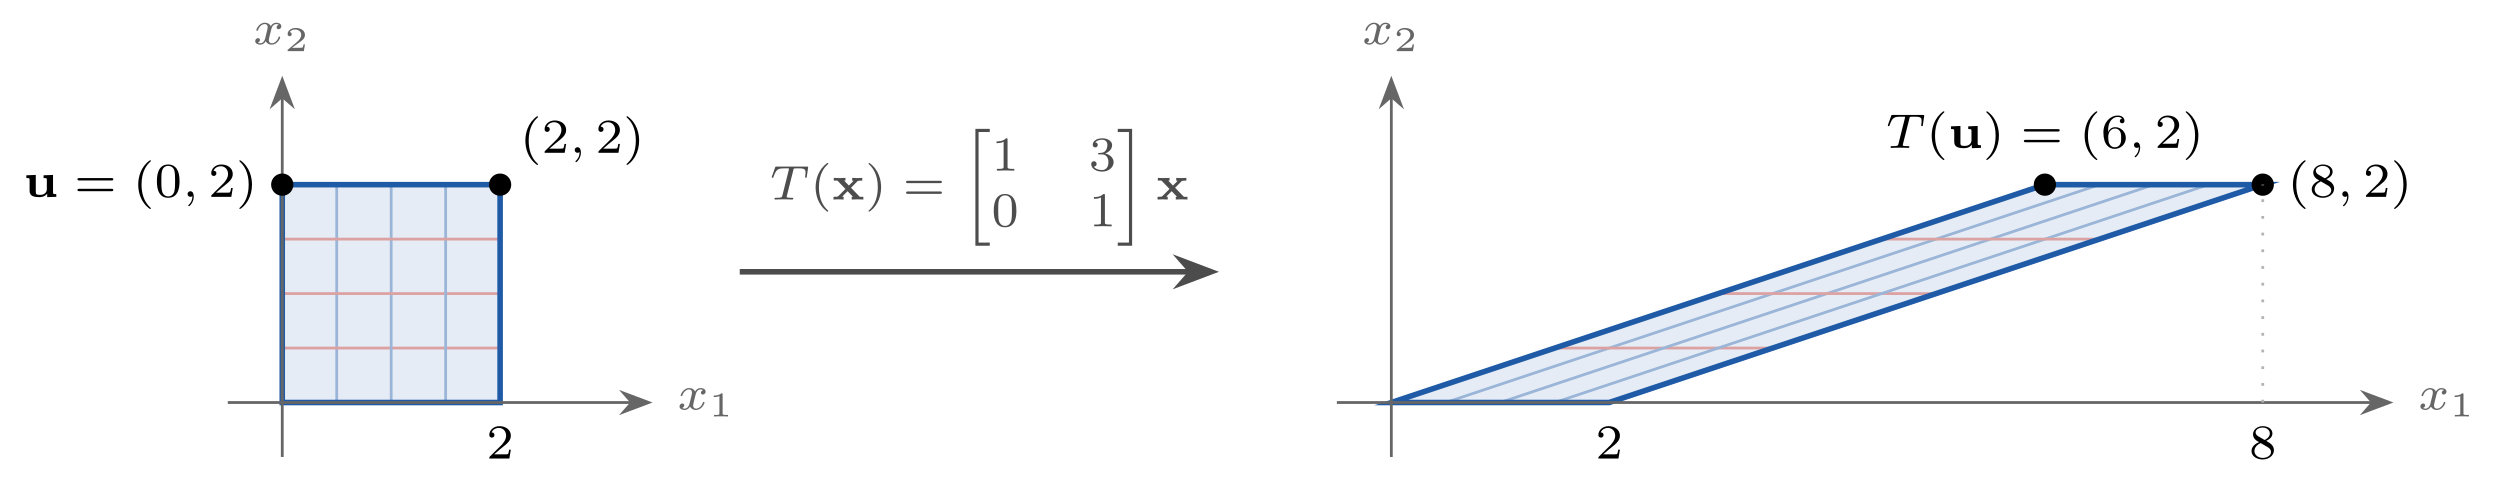
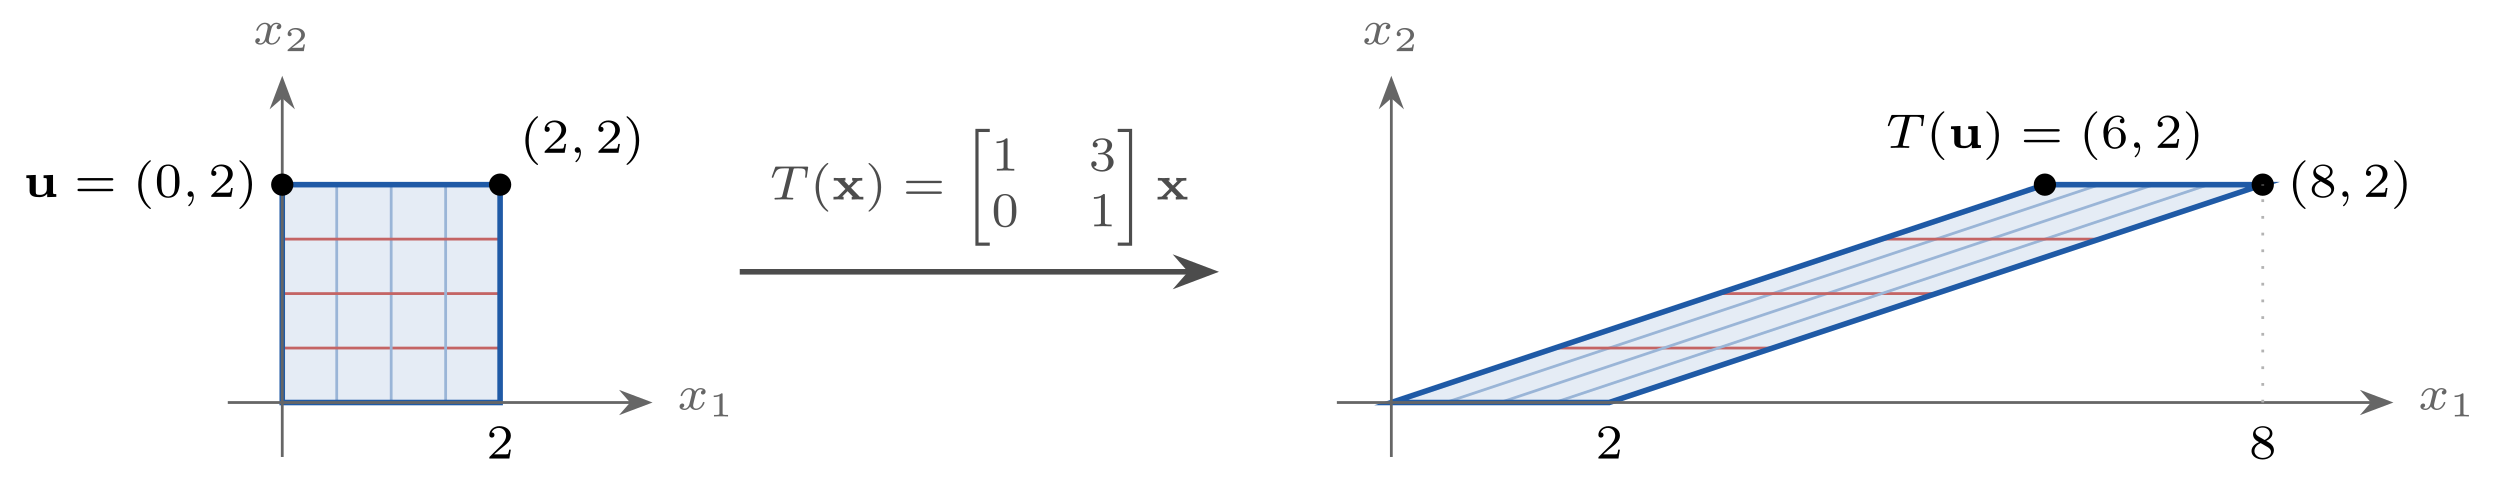
<svg xmlns="http://www.w3.org/2000/svg" version="1.1" width="536.726pt" height="103.418pt" viewBox="-69.011 -69.011 357.817 68.946" data-scale="1.5">
  <defs />
  <g id="page1">
    <g stroke-miterlimit="10" transform="translate(-28.61459,-11.40014)scale(0.996264,-0.996264)">
      <g fill="#000" stroke="#000">
        <g stroke-width="0.4">
          <g fill="#e5ecf5" stroke="#e5ecf5">
            <path d="M0 0V31.298H31.298V0ZM31.298 31.298" stroke="none" />
          </g>
          <g fill="#9ab5d7" stroke="#9ab5d7">
            <path d="M7.825 0V31.298" fill="none" />
          </g>
-           <g fill="#dca2a2" stroke="#dca2a2">
+           <g fill="#c46464" stroke="#c46464">
            <path d="M0 7.825H31.298" fill="none" />
          </g>
          <g fill="#9ab5d7" stroke="#9ab5d7">
            <path d="M15.649 0V31.298" fill="none" />
          </g>
-           <g fill="#dca2a2" stroke="#dca2a2">
+           <g fill="#c46464" stroke="#c46464">
            <path d="M0 15.649H31.298" fill="none" />
          </g>
          <g fill="#9ab5d7" stroke="#9ab5d7">
            <path d="M23.474 0V31.298" fill="none" />
          </g>
-           <g fill="#dca2a2" stroke="#dca2a2">
+           <g fill="#c46464" stroke="#c46464">
            <path d="M0 23.474H31.298" fill="none" />
          </g>
          <g fill="#1f5aa6" stroke="#1f5aa6">
            <g stroke-width="0.8">
              <path d="M0 0V31.298H31.298V0ZM31.298 31.298" fill="none" />
            </g>
          </g>
          <g fill="#666" stroke="#666">
            <path d="M-7.825 0H50.131" fill="none" />
            <g transform="translate(48.40685,0.0)">
              <g stroke-dasharray="none" stroke-dashoffset="0.0">
                <g stroke-linejoin="miter">
                  <path d="M4.23 0L.646 1.351L1.825 0L.646-1.351Z" />
                </g>
              </g>
            </g>
            <g transform="translate(56.73979,-1.00694)">
              <g stroke="none" transform="scale(-1.00375,1.00375)translate(-28.61459,-11.40014)scale(-1,-1)">
                <g fill="#666">
                  <g stroke="none">
                    <g fill="#666">
                      <path d="M-26.878-12.139C-26.948-11.902-27.178-11.526-27.534-11.526C-27.555-11.526-27.764-11.526-27.91-11.623C-27.624-11.714-27.603-11.965-27.603-12.007C-27.603-12.16-27.722-12.265-27.882-12.265C-28.078-12.265-28.28-12.098-28.28-11.839C-28.28-11.491-27.889-11.33-27.548-11.33C-27.227-11.33-26.941-11.533-26.767-11.826C-26.599-11.456-26.216-11.33-25.937-11.33C-25.135-11.33-24.709-12.202-24.709-12.397C-24.709-12.488-24.8-12.488-24.821-12.488C-24.918-12.488-24.925-12.453-24.953-12.37C-25.1-11.888-25.518-11.526-25.909-11.526C-26.188-11.526-26.334-11.714-26.334-11.979C-26.334-12.16-26.167-12.795-25.971-13.569C-25.832-14.106-25.518-14.28-25.288-14.28C-25.274-14.28-25.058-14.28-24.911-14.183C-25.135-14.12-25.218-13.925-25.218-13.799C-25.218-13.646-25.1-13.541-24.939-13.541S-24.549-13.674-24.549-13.967C-24.549-14.357-24.995-14.476-25.274-14.476C-25.623-14.476-25.902-14.245-26.055-13.98C-26.181-14.266-26.502-14.476-26.892-14.476C-27.673-14.476-28.119-13.618-28.119-13.409C-28.119-13.318-28.022-13.318-28.001-13.318C-27.91-13.318-27.903-13.346-27.868-13.436C-27.694-13.98-27.255-14.28-26.913-14.28C-26.683-14.28-26.495-14.155-26.495-13.82C-26.495-13.681-26.578-13.332-26.641-13.095L-26.878-12.139Z" />
                      <path d="M-22.114-13.572C-22.114-13.721-22.129-13.721-22.294-13.721C-22.647-13.403-23.2-13.403-23.3-13.403H-23.384V-13.183H-23.3C-23.185-13.183-22.861-13.198-22.573-13.323V-10.832C-22.573-10.678-22.573-10.623-23.101-10.623H-23.35V-10.404C-23.076-10.424-22.632-10.424-22.343-10.424S-21.611-10.424-21.337-10.404V-10.623H-21.586C-22.114-10.623-22.114-10.678-22.114-10.832V-13.572Z" />
                    </g>
                  </g>
                </g>
              </g>
            </g>
          </g>
          <g fill="#666" stroke="#666">
            <path d="M0-7.825V43.872" fill="none" />
            <g transform="matrix(0.0,1.0,-1.0,0.0,0.0,42.14731)">
              <g stroke-dasharray="none" stroke-dashoffset="0.0">
                <g stroke-linejoin="miter">
                  <path d="M4.23 0L.646 1.351L1.825 0L.646-1.351Z" />
                </g>
              </g>
            </g>
            <g transform="translate(-4.21878,51.48026)">
              <g stroke="none" transform="scale(-1.00375,1.00375)translate(-28.61459,-11.40014)scale(-1,-1)">
                <g fill="#666">
                  <g stroke="none">
                    <g fill="#666">
                      <path d="M-26.878-12.139C-26.948-11.902-27.178-11.526-27.534-11.526C-27.555-11.526-27.764-11.526-27.91-11.623C-27.624-11.714-27.603-11.965-27.603-12.007C-27.603-12.16-27.722-12.265-27.882-12.265C-28.078-12.265-28.28-12.098-28.28-11.839C-28.28-11.491-27.889-11.33-27.548-11.33C-27.227-11.33-26.941-11.533-26.767-11.826C-26.599-11.456-26.216-11.33-25.937-11.33C-25.135-11.33-24.709-12.202-24.709-12.397C-24.709-12.488-24.8-12.488-24.821-12.488C-24.918-12.488-24.925-12.453-24.953-12.37C-25.1-11.888-25.518-11.526-25.909-11.526C-26.188-11.526-26.334-11.714-26.334-11.979C-26.334-12.16-26.167-12.795-25.971-13.569C-25.832-14.106-25.518-14.28-25.288-14.28C-25.274-14.28-25.058-14.28-24.911-14.183C-25.135-14.12-25.218-13.925-25.218-13.799C-25.218-13.646-25.1-13.541-24.939-13.541S-24.549-13.674-24.549-13.967C-24.549-14.357-24.995-14.476-25.274-14.476C-25.623-14.476-25.902-14.245-26.055-13.98C-26.181-14.266-26.502-14.476-26.892-14.476C-27.673-14.476-28.119-13.618-28.119-13.409C-28.119-13.318-28.022-13.318-28.001-13.318C-27.91-13.318-27.903-13.346-27.868-13.436C-27.694-13.98-27.255-14.28-26.913-14.28C-26.683-14.28-26.495-14.155-26.495-13.82C-26.495-13.681-26.578-13.332-26.641-13.095L-26.878-12.139Z" />
                      <path d="M-21.163-11.365H-21.372C-21.387-11.271-21.437-10.962-21.516-10.912C-21.556-10.882-21.975-10.882-22.049-10.882H-23.026C-22.697-11.126-22.328-11.405-22.03-11.604C-21.581-11.913-21.163-12.202-21.163-12.73C-21.163-13.368-21.766-13.721-22.478-13.721C-23.15-13.721-23.643-13.333-23.643-12.845C-23.643-12.586-23.424-12.541-23.355-12.541C-23.22-12.541-23.061-12.631-23.061-12.835C-23.061-13.014-23.19-13.114-23.345-13.129C-23.205-13.353-22.916-13.502-22.582-13.502C-22.099-13.502-21.696-13.213-21.696-12.725C-21.696-12.307-21.985-11.988-22.368-11.664L-23.584-10.633C-23.634-10.588-23.639-10.588-23.643-10.553V-10.404H-21.327L-21.163-11.365Z" />
                    </g>
                  </g>
                </g>
              </g>
            </g>
          </g>
          <path d="M1.6 31.298C1.6 32.182 .884 32.898 0 32.898S-1.6 32.182-1.6 31.298C-1.6 30.415-.884 29.698 0 29.698S1.6 30.415 1.6 31.298ZM0 31.298" stroke="none" />
          <g transform="translate(-37.21513,29.54819)">
            <g stroke="none" transform="scale(-1.00375,1.00375)translate(-28.61459,-11.40014)scale(-1,-1)">
              <g fill="#000">
                <g stroke="none">
                  <path d="M-25.7-14.483V-14.092C-25.288-14.092-25.232-14.092-25.232-13.82V-12.53C-25.232-11.951-25.679-11.679-26.209-11.679C-26.808-11.679-26.815-11.833-26.815-12.167V-14.538L-28.168-14.483V-14.092C-27.757-14.092-27.701-14.092-27.701-13.82V-12.244C-27.701-11.435-26.927-11.358-26.327-11.358C-26.097-11.358-25.581-11.358-25.183-11.853V-11.358L-23.879-11.4V-11.791C-24.291-11.791-24.347-11.791-24.347-12.063V-14.538L-25.7-14.483Z" />
                  <path d="M-15.982-13.743C-15.877-13.743-15.717-13.743-15.717-13.918C-15.717-14.085-15.884-14.085-15.975-14.085H-20.592C-20.682-14.085-20.85-14.085-20.85-13.918C-20.85-13.743-20.689-13.743-20.585-13.743H-15.982ZM-15.975-12.209C-15.884-12.209-15.717-12.209-15.717-12.376C-15.717-12.551-15.877-12.551-15.982-12.551H-20.585C-20.689-12.551-20.85-12.551-20.85-12.376C-20.85-12.209-20.682-12.209-20.592-12.209H-15.975Z" />
                  <path d="M-10.478-16.631C-11.803-15.696-12.152-14.218-12.152-13.151C-12.152-12.167-11.859-10.64-10.478-9.664C-10.423-9.664-10.339-9.664-10.339-9.747C-10.339-9.789-10.36-9.803-10.409-9.852C-11.336-10.689-11.678-11.874-11.678-13.144C-11.678-15.027-10.96-15.947-10.388-16.463C-10.36-16.491-10.339-16.512-10.339-16.547C-10.339-16.631-10.423-16.631-10.478-16.631Z" />
                  <path d="M-6.242-13.625C-6.242-14.392-6.333-14.943-6.654-15.431C-6.87-15.752-7.302-16.031-7.86-16.031C-9.478-16.031-9.478-14.127-9.478-13.625S-9.478-11.261-7.86-11.261S-6.242-13.123-6.242-13.625ZM-7.86-11.456C-8.181-11.456-8.606-11.644-8.746-12.216C-8.844-12.628-8.844-13.199-8.844-13.715C-8.844-14.225-8.844-14.755-8.739-15.138C-8.593-15.689-8.146-15.836-7.86-15.836C-7.484-15.836-7.121-15.605-6.995-15.201C-6.884-14.824-6.877-14.322-6.877-13.715C-6.877-13.199-6.877-12.683-6.968-12.244C-7.107-11.609-7.581-11.456-7.86-11.456Z" />
                  <path d="M-4.398-11.512C-4.398-11.128-4.468-10.682-4.942-10.236C-4.97-10.208-4.991-10.187-4.991-10.152C-4.991-10.103-4.935-10.054-4.893-10.054C-4.796-10.054-4.203-10.612-4.203-11.442C-4.203-11.874-4.37-12.202-4.691-12.202C-4.921-12.202-5.089-12.021-5.089-11.805C-5.089-11.581-4.928-11.4-4.684-11.4C-4.517-11.4-4.405-11.512-4.398-11.512Z" />
                  <path d="M1.379-12.669H1.142C1.121-12.516 1.051-12.104 .961-12.035C.905-11.993 .368-11.993 .27-11.993H-1.013C-.281-12.641-.037-12.837 .382-13.165C.898-13.576 1.379-14.008 1.379-14.671C1.379-15.515 .64-16.031-.253-16.031C-1.118-16.031-1.703-15.424-1.703-14.782C-1.703-14.427-1.404-14.392-1.334-14.392C-1.166-14.392-.964-14.51-.964-14.762C-.964-14.887-1.013-15.131-1.376-15.131C-1.159-15.626-.685-15.78-.357-15.78C.34-15.78 .703-15.236 .703-14.671C.703-14.064 .27-13.583 .047-13.332L-1.634-11.672C-1.703-11.609-1.703-11.595-1.703-11.4H1.17L1.379-12.669Z" />
                  <path d="M2.456-16.631C2.407-16.631 2.324-16.631 2.324-16.547C2.324-16.512 2.345-16.491 2.386-16.442C2.986-15.891 3.656-14.95 3.656-13.151C3.656-11.693 3.202-10.591 2.449-9.908C2.331-9.789 2.324-9.782 2.324-9.747S2.345-9.664 2.414-9.664C2.498-9.664 3.16-10.124 3.621-10.996C3.928-11.574 4.13-12.328 4.13-13.144C4.13-14.127 3.837-15.654 2.456-16.631Z" />
                </g>
              </g>
            </g>
          </g>
          <path d="M32.898 31.298C32.898 32.182 32.182 32.898 31.298 32.898C30.415 32.898 29.698 32.182 29.698 31.298C29.698 30.415 30.415 29.698 31.298 29.698C32.182 29.698 32.898 30.415 32.898 31.298ZM31.298 31.298" stroke="none" />
          <g transform="translate(34.12405,35.87405)">
            <g stroke="none" transform="scale(-1.00375,1.00375)translate(-28.61459,-11.40014)scale(-1,-1)">
              <g fill="#000">
                <g stroke="none">
                  <path d="M-26.139-16.631C-27.464-15.696-27.813-14.218-27.813-13.151C-27.813-12.167-27.52-10.64-26.139-9.664C-26.083-9.664-25.999-9.664-25.999-9.747C-25.999-9.789-26.02-9.803-26.069-9.852C-26.997-10.689-27.338-11.874-27.338-13.144C-27.338-15.027-26.62-15.947-26.048-16.463C-26.02-16.491-25.999-16.512-25.999-16.547C-25.999-16.631-26.083-16.631-26.139-16.631Z" />
                  <path d="M-21.979-12.669H-22.217C-22.237-12.516-22.307-12.104-22.398-12.035C-22.454-11.993-22.991-11.993-23.088-11.993H-24.371C-23.639-12.641-23.395-12.837-22.977-13.165C-22.461-13.576-21.979-14.008-21.979-14.671C-21.979-15.515-22.719-16.031-23.611-16.031C-24.476-16.031-25.062-15.424-25.062-14.782C-25.062-14.427-24.762-14.392-24.692-14.392C-24.525-14.392-24.323-14.51-24.323-14.762C-24.323-14.887-24.371-15.131-24.734-15.131C-24.518-15.626-24.044-15.78-23.716-15.78C-23.019-15.78-22.656-15.236-22.656-14.671C-22.656-14.064-23.088-13.583-23.311-13.332L-24.992-11.672C-25.062-11.609-25.062-11.595-25.062-11.4H-22.189L-21.979-12.669Z" />
                  <path d="M-20.059-11.512C-20.059-11.128-20.128-10.682-20.602-10.236C-20.63-10.208-20.651-10.187-20.651-10.152C-20.651-10.103-20.596-10.054-20.554-10.054C-20.456-10.054-19.863-10.612-19.863-11.442C-19.863-11.874-20.031-12.202-20.351-12.202C-20.582-12.202-20.749-12.021-20.749-11.805C-20.749-11.581-20.589-11.4-20.344-11.4C-20.177-11.4-20.065-11.512-20.059-11.512Z" />
                  <path d="M-14.281-12.669H-14.519C-14.539-12.516-14.609-12.104-14.7-12.035C-14.756-11.993-15.293-11.993-15.39-11.993H-16.673C-15.941-12.641-15.697-12.837-15.279-13.165C-14.763-13.576-14.281-14.008-14.281-14.671C-14.281-15.515-15.021-16.031-15.913-16.031C-16.778-16.031-17.364-15.424-17.364-14.782C-17.364-14.427-17.064-14.392-16.994-14.392C-16.827-14.392-16.625-14.51-16.625-14.762C-16.625-14.887-16.673-15.131-17.036-15.131C-16.82-15.626-16.346-15.78-16.018-15.78C-15.321-15.78-14.958-15.236-14.958-14.671C-14.958-14.064-15.39-13.583-15.613-13.332L-17.294-11.672C-17.364-11.609-17.364-11.595-17.364-11.4H-14.491L-14.281-12.669Z" />
                  <path d="M-13.204-16.631C-13.253-16.631-13.337-16.631-13.337-16.547C-13.337-16.512-13.316-16.491-13.274-16.442C-12.674-15.891-12.005-14.95-12.005-13.151C-12.005-11.693-12.458-10.591-13.211-9.908C-13.33-9.789-13.337-9.782-13.337-9.747S-13.316-9.664-13.246-9.664C-13.162-9.664-12.5-10.124-12.04-10.996C-11.733-11.574-11.531-12.328-11.531-13.144C-11.531-14.127-11.824-15.654-13.204-16.631Z" />
                </g>
              </g>
            </g>
          </g>
          <g transform="translate(29.30513,-8.04408)">
            <g stroke="none" transform="scale(-1.00375,1.00375)translate(-28.61459,-11.40014)scale(-1,-1)">
              <g fill="#000">
                <g stroke="none">
                  <path d="M-25.093-12.669H-25.33C-25.351-12.516-25.421-12.104-25.511-12.035C-25.567-11.993-26.104-11.993-26.202-11.993H-27.485C-26.753-12.641-26.508-12.837-26.09-13.165C-25.574-13.576-25.093-14.008-25.093-14.671C-25.093-15.515-25.832-16.031-26.725-16.031C-27.589-16.031-28.175-15.424-28.175-14.782C-28.175-14.427-27.875-14.392-27.806-14.392C-27.638-14.392-27.436-14.51-27.436-14.762C-27.436-14.887-27.485-15.131-27.847-15.131C-27.631-15.626-27.157-15.78-26.829-15.78C-26.132-15.78-25.769-15.236-25.769-14.671C-25.769-14.064-26.202-13.583-26.425-13.332L-28.105-11.672C-28.175-11.609-28.175-11.595-28.175-11.4H-25.302L-25.093-12.669Z" />
                </g>
              </g>
            </g>
          </g>
          <g stroke-width="0.8">
            <g fill="#4c4c4c" stroke="#4c4c4c">
              <path d="M65.726 18.779H130.457" fill="none" />
              <g transform="translate(127.9823,18.77885)">
                <g stroke-dasharray="none" stroke-dashoffset="0.0">
                  <g stroke-linejoin="miter">
                    <path d="M5.461 0L1.292 1.576L2.674 0L1.292-1.576Z" />
                  </g>
                </g>
              </g>
              <g transform="translate(70.02301,29.16191)">
                <g stroke="none" transform="scale(-1.00375,1.00375)translate(-28.61459,-11.40014)scale(-1,-1)">
                  <g fill="#4c4c4c">
                    <g stroke="none">
                      <g fill="#4d4d4d">
                        <path d="M-25.225-15.619C-25.176-15.822-25.163-15.842-25.009-15.856C-24.974-15.863-24.73-15.863-24.591-15.863C-24.165-15.863-23.984-15.863-23.81-15.808C-23.496-15.71-23.482-15.508-23.482-15.257C-23.482-15.145-23.482-15.054-23.531-14.692L-23.545-14.615C-23.545-14.545-23.496-14.51-23.426-14.51C-23.321-14.51-23.307-14.573-23.294-14.685L-23.105-16.017C-23.105-16.114-23.189-16.114-23.314-16.114H-27.603C-27.778-16.114-27.792-16.114-27.84-15.968L-28.28-14.734C-28.287-14.706-28.315-14.643-28.315-14.608C-28.315-14.58-28.301-14.51-28.196-14.51C-28.105-14.51-28.092-14.545-28.05-14.678C-27.645-15.794-27.415-15.863-26.355-15.863H-26.062C-25.853-15.863-25.846-15.856-25.846-15.794C-25.846-15.787-25.846-15.752-25.874-15.647L-26.794-11.979C-26.857-11.721-26.878-11.651-27.61-11.651C-27.861-11.651-27.924-11.651-27.924-11.498C-27.924-11.477-27.91-11.4-27.806-11.4C-27.61-11.4-27.401-11.421-27.206-11.421S-26.801-11.428-26.606-11.428S-26.174-11.428-25.978-11.421C-25.79-11.414-25.581-11.4-25.393-11.4C-25.337-11.4-25.232-11.4-25.232-11.554C-25.232-11.651-25.302-11.651-25.518-11.651C-25.651-11.651-25.79-11.658-25.923-11.665C-26.16-11.686-26.174-11.714-26.174-11.798C-26.174-11.846-26.174-11.86-26.146-11.958L-25.225-15.619Z" />
                        <path d="M-20.361-16.631C-21.686-15.696-22.035-14.218-22.035-13.151C-22.035-12.167-21.742-10.64-20.361-9.664C-20.305-9.664-20.221-9.664-20.221-9.747C-20.221-9.789-20.242-9.803-20.291-9.852C-21.219-10.689-21.56-11.874-21.56-13.144C-21.56-15.027-20.842-15.947-20.27-16.463C-20.242-16.491-20.221-16.512-20.221-16.547C-20.221-16.631-20.305-16.631-20.361-16.631Z" />
                        <path d="M-16.969-13.088L-16.006-14.057C-15.839-14.106-15.657-14.106-15.358-14.106V-14.497C-15.581-14.476-15.811-14.469-16.034-14.469C-16.271-14.469-16.752-14.49-16.808-14.497V-14.106C-16.718-14.106-16.669-14.092-16.62-14.064L-17.275-13.402L-17.952-14.106H-17.764V-14.497C-17.805-14.497-18.356-14.469-18.649-14.469C-18.914-14.469-19.172-14.476-19.437-14.497V-14.106H-18.914L-17.771-12.913L-18.775-11.902C-18.865-11.819-18.872-11.812-19.089-11.798C-19.2-11.791-19.444-11.791-19.479-11.791V-11.4C-19.256-11.421-19.026-11.428-18.803-11.428C-18.614-11.428-18.119-11.407-18.029-11.4V-11.791C-18.14-11.791-18.168-11.805-18.217-11.839L-17.464-12.593L-16.69-11.791H-16.871V-11.4C-16.864-11.4-16.306-11.428-15.985-11.428C-15.727-11.428-15.462-11.421-15.204-11.4V-11.791H-15.72L-16.969-13.088Z" />
                        <path d="M-14.334-16.631C-14.383-16.631-14.467-16.631-14.467-16.547C-14.467-16.512-14.446-16.491-14.404-16.442C-13.804-15.891-13.135-14.95-13.135-13.151C-13.135-11.693-13.588-10.591-14.341-9.908C-14.46-9.789-14.467-9.782-14.467-9.747S-14.446-9.664-14.376-9.664C-14.292-9.664-13.63-10.124-13.17-10.996C-12.863-11.574-12.661-12.328-12.661-13.144C-12.661-14.127-12.953-15.654-14.334-16.631Z" />
                        <path d="M-4.225-13.743C-4.12-13.743-3.96-13.743-3.96-13.918C-3.96-14.085-4.127-14.085-4.218-14.085H-8.835C-8.925-14.085-9.093-14.085-9.093-13.918C-9.093-13.743-8.932-13.743-8.828-13.743H-4.225ZM-4.218-12.209C-4.127-12.209-3.96-12.209-3.96-12.376C-3.96-12.551-4.12-12.551-4.225-12.551H-8.828C-8.932-12.551-9.093-12.551-9.093-12.376C-9.093-12.209-8.925-12.209-8.835-12.209H-4.218Z" />
                        <path d="M.832-4.785H2.89V-5.238H1.286V-21.062H2.89V-21.515H.832V-4.785Z" />
                        <path d="M5.435-19.97C5.435-20.158 5.422-20.165 5.226-20.165C4.78-19.726 4.145-19.719 3.859-19.719V-19.468C4.027-19.468 4.487-19.468 4.871-19.663V-16.107C4.871-15.876 4.871-15.786 4.173-15.786H3.908V-15.535C4.034-15.542 4.892-15.563 5.15-15.563C5.366-15.563 6.244-15.542 6.398-15.535V-15.786H6.133C5.435-15.786 5.435-15.876 5.435-16.107V-19.97Z" />
                        <path d="M18.937-17.864C19.481-17.864 19.871-17.487 19.871-16.741C19.871-15.876 19.369-15.618 18.965-15.618C18.686-15.618 18.072-15.695 17.779-16.107C18.107-16.12 18.184-16.351 18.184-16.497C18.184-16.72 18.016-16.881 17.8-16.881C17.605-16.881 17.41-16.762 17.41-16.476C17.41-15.821 18.135-15.395 18.979-15.395C19.948-15.395 20.618-16.044 20.618-16.741C20.618-17.285 20.171-17.829 19.404-17.989C20.136-18.254 20.401-18.777 20.401-19.203C20.401-19.754 19.767-20.165 18.993-20.165S17.626-19.789 17.626-19.231C17.626-18.994 17.779-18.861 17.989-18.861C18.205-18.861 18.344-19.022 18.344-19.217C18.344-19.419 18.205-19.566 17.989-19.579C18.233-19.886 18.714-19.963 18.972-19.963C19.286-19.963 19.725-19.81 19.725-19.203C19.725-18.91 19.627-18.589 19.446-18.373C19.216-18.108 19.021-18.094 18.672-18.073C18.498-18.059 18.484-18.059 18.449-18.052C18.435-18.052 18.379-18.038 18.379-17.962C18.379-17.864 18.442-17.864 18.56-17.864H18.937Z" />
                        <path d="M6.698-9.789C6.698-10.556 6.607-11.107 6.286-11.595C6.07-11.916 5.638-12.195 5.08-12.195C3.462-12.195 3.462-10.291 3.462-9.789S3.462-7.425 5.08-7.425S6.698-9.287 6.698-9.789ZM5.08-7.62C4.759-7.62 4.334-7.809 4.194-8.38C4.097-8.792 4.097-9.364 4.097-9.88C4.097-10.389 4.097-10.919 4.201-11.303C4.348-11.853 4.794-12 5.08-12C5.456-12 5.819-11.77 5.945-11.365C6.056-10.989 6.063-10.487 6.063-9.88C6.063-9.364 6.063-8.848 5.972-8.408C5.833-7.774 5.359-7.62 5.08-7.62Z" />
                        <path d="M19.369-12C19.369-12.188 19.355-12.195 19.16-12.195C18.714-11.756 18.079-11.749 17.793-11.749V-11.498C17.961-11.498 18.421-11.498 18.804-11.693V-8.136C18.804-7.906 18.804-7.816 18.107-7.816H17.842V-7.565C17.968-7.572 18.825-7.592 19.083-7.592C19.3-7.592 20.178-7.572 20.332-7.565V-7.816H20.067C19.369-7.816 19.369-7.906 19.369-8.136V-12Z" />
                        <path d="M22.811-5.238H21.207V-4.785H23.264V-21.515H21.207V-21.062H22.811V-5.238Z" />
                        <path d="M29.416-13.088L30.378-14.057C30.546-14.106 30.727-14.106 31.027-14.106V-14.497C30.804-14.476 30.574-14.469 30.351-14.469C30.113-14.469 29.632-14.49 29.576-14.497V-14.106C29.667-14.106 29.716-14.092 29.765-14.064L29.109-13.402L28.433-14.106H28.621V-14.497C28.579-14.497 28.028-14.469 27.735-14.469C27.47-14.469 27.212-14.476 26.947-14.497V-14.106H27.47L28.614-12.913L27.61-11.902C27.519-11.819 27.512-11.812 27.296-11.798C27.184-11.791 26.94-11.791 26.905-11.791V-11.4C27.129-11.421 27.359-11.428 27.582-11.428C27.77-11.428 28.265-11.407 28.356-11.4V-11.791C28.244-11.791 28.217-11.805 28.168-11.839L28.921-12.593L29.695-11.791H29.514V-11.4C29.521-11.4 30.079-11.428 30.399-11.428C30.657-11.428 30.922-11.421 31.18-11.4V-11.791H30.664L29.416-13.088Z" />
                      </g>
                    </g>
                  </g>
                </g>
              </g>
            </g>
          </g>
          <g fill="#e5ecf5" stroke="#e5ecf5">
            <path d="M159.336 0H190.634L284.528 31.298H253.23Z" stroke="none" />
          </g>
          <g fill="#9ab5d7" stroke="#9ab5d7">
            <path d="M167.16 0L261.055 31.298" fill="none" />
          </g>
-           <g fill="#dca2a2" stroke="#dca2a2">
+           <g fill="#c46464" stroke="#c46464">
            <path d="M182.809 7.825H214.107" fill="none" />
          </g>
          <g fill="#9ab5d7" stroke="#9ab5d7">
            <path d="M174.985 0L268.879 31.298" fill="none" />
          </g>
-           <g fill="#dca2a2" stroke="#dca2a2">
+           <g fill="#c46464" stroke="#c46464">
            <path d="M206.283 15.649H237.581" fill="none" />
          </g>
          <g fill="#9ab5d7" stroke="#9ab5d7">
            <path d="M182.809 0L276.704 31.298" fill="none" />
          </g>
-           <g fill="#dca2a2" stroke="#dca2a2">
+           <g fill="#c46464" stroke="#c46464">
            <path d="M229.757 23.474H261.055" fill="none" />
          </g>
          <g fill="#1f5aa6" stroke="#1f5aa6">
            <g stroke-width="0.8">
              <path d="M159.336 0H190.634L284.528 31.298H253.23Z" fill="none" />
            </g>
          </g>
          <g fill="#666" stroke="#666">
            <path d="M151.511 0H300.232" fill="none" />
            <g transform="translate(298.5072,0.0)">
              <g stroke-dasharray="none" stroke-dashoffset="0.0">
                <g stroke-linejoin="miter">
                  <path d="M4.23 0L.646 1.351L1.825 0L.646-1.351Z" />
                </g>
              </g>
            </g>
            <g transform="translate(306.8402,-1.00694)">
              <g stroke="none" transform="scale(-1.00375,1.00375)translate(-28.61459,-11.40014)scale(-1,-1)">
                <g fill="#666">
                  <g stroke="none">
                    <g fill="#666">
                      <path d="M-26.878-12.139C-26.948-11.902-27.178-11.526-27.534-11.526C-27.555-11.526-27.764-11.526-27.91-11.623C-27.624-11.714-27.603-11.965-27.603-12.007C-27.603-12.16-27.722-12.265-27.882-12.265C-28.078-12.265-28.28-12.098-28.28-11.839C-28.28-11.491-27.889-11.33-27.548-11.33C-27.227-11.33-26.941-11.533-26.767-11.826C-26.599-11.456-26.216-11.33-25.937-11.33C-25.135-11.33-24.709-12.202-24.709-12.397C-24.709-12.488-24.8-12.488-24.821-12.488C-24.918-12.488-24.925-12.453-24.953-12.37C-25.1-11.888-25.518-11.526-25.909-11.526C-26.188-11.526-26.334-11.714-26.334-11.979C-26.334-12.16-26.167-12.795-25.971-13.569C-25.832-14.106-25.518-14.28-25.288-14.28C-25.274-14.28-25.058-14.28-24.911-14.183C-25.135-14.12-25.218-13.925-25.218-13.799C-25.218-13.646-25.1-13.541-24.939-13.541S-24.549-13.674-24.549-13.967C-24.549-14.357-24.995-14.476-25.274-14.476C-25.623-14.476-25.902-14.245-26.055-13.98C-26.181-14.266-26.502-14.476-26.892-14.476C-27.673-14.476-28.119-13.618-28.119-13.409C-28.119-13.318-28.022-13.318-28.001-13.318C-27.91-13.318-27.903-13.346-27.868-13.436C-27.694-13.98-27.255-14.28-26.913-14.28C-26.683-14.28-26.495-14.155-26.495-13.82C-26.495-13.681-26.578-13.332-26.641-13.095L-26.878-12.139Z" />
                      <path d="M-22.114-13.572C-22.114-13.721-22.129-13.721-22.294-13.721C-22.647-13.403-23.2-13.403-23.3-13.403H-23.384V-13.183H-23.3C-23.185-13.183-22.861-13.198-22.573-13.323V-10.832C-22.573-10.678-22.573-10.623-23.101-10.623H-23.35V-10.404C-23.076-10.424-22.632-10.424-22.343-10.424S-21.611-10.424-21.337-10.404V-10.623H-21.586C-22.114-10.623-22.114-10.678-22.114-10.832V-13.572Z" />
                    </g>
                  </g>
                </g>
              </g>
            </g>
          </g>
          <g fill="#666" stroke="#666">
            <path d="M159.336-7.825V43.872" fill="none" />
            <g transform="matrix(0.0,1.0,-1.0,0.0,159.3356,42.14731)">
              <g stroke-dasharray="none" stroke-dashoffset="0.0">
                <g stroke-linejoin="miter">
                  <path d="M4.23 0L.646 1.351L1.825 0L.646-1.351Z" />
                </g>
              </g>
            </g>
            <g transform="translate(155.1168,51.48026)">
              <g stroke="none" transform="scale(-1.00375,1.00375)translate(-28.61459,-11.40014)scale(-1,-1)">
                <g fill="#666">
                  <g stroke="none">
                    <g fill="#666">
                      <path d="M-26.878-12.139C-26.948-11.902-27.178-11.526-27.534-11.526C-27.555-11.526-27.764-11.526-27.91-11.623C-27.624-11.714-27.603-11.965-27.603-12.007C-27.603-12.16-27.722-12.265-27.882-12.265C-28.078-12.265-28.28-12.098-28.28-11.839C-28.28-11.491-27.889-11.33-27.548-11.33C-27.227-11.33-26.941-11.533-26.767-11.826C-26.599-11.456-26.216-11.33-25.937-11.33C-25.135-11.33-24.709-12.202-24.709-12.397C-24.709-12.488-24.8-12.488-24.821-12.488C-24.918-12.488-24.925-12.453-24.953-12.37C-25.1-11.888-25.518-11.526-25.909-11.526C-26.188-11.526-26.334-11.714-26.334-11.979C-26.334-12.16-26.167-12.795-25.971-13.569C-25.832-14.106-25.518-14.28-25.288-14.28C-25.274-14.28-25.058-14.28-24.911-14.183C-25.135-14.12-25.218-13.925-25.218-13.799C-25.218-13.646-25.1-13.541-24.939-13.541S-24.549-13.674-24.549-13.967C-24.549-14.357-24.995-14.476-25.274-14.476C-25.623-14.476-25.902-14.245-26.055-13.98C-26.181-14.266-26.502-14.476-26.892-14.476C-27.673-14.476-28.119-13.618-28.119-13.409C-28.119-13.318-28.022-13.318-28.001-13.318C-27.91-13.318-27.903-13.346-27.868-13.436C-27.694-13.98-27.255-14.28-26.913-14.28C-26.683-14.28-26.495-14.155-26.495-13.82C-26.495-13.681-26.578-13.332-26.641-13.095L-26.878-12.139Z" />
                      <path d="M-21.163-11.365H-21.372C-21.387-11.271-21.437-10.962-21.516-10.912C-21.556-10.882-21.975-10.882-22.049-10.882H-23.026C-22.697-11.126-22.328-11.405-22.03-11.604C-21.581-11.913-21.163-12.202-21.163-12.73C-21.163-13.368-21.766-13.721-22.478-13.721C-23.15-13.721-23.643-13.333-23.643-12.845C-23.643-12.586-23.424-12.541-23.355-12.541C-23.22-12.541-23.061-12.631-23.061-12.835C-23.061-13.014-23.19-13.114-23.345-13.129C-23.205-13.353-22.916-13.502-22.582-13.502C-22.099-13.502-21.696-13.213-21.696-12.725C-21.696-12.307-21.985-11.988-22.368-11.664L-23.584-10.633C-23.634-10.588-23.639-10.588-23.643-10.553V-10.404H-21.327L-21.163-11.365Z" />
                    </g>
                  </g>
                </g>
              </g>
            </g>
          </g>
          <path d="M254.83 31.298C254.83 32.182 254.114 32.898 253.23 32.898C252.346 32.898 251.63 32.182 251.63 31.298C251.63 30.415 252.346 29.698 253.23 29.698C254.114 29.698 254.83 30.415 254.83 31.298ZM253.23 31.298" stroke="none" />
          <g transform="translate(230.3642,36.58116)">
            <g stroke="none" transform="scale(-1.00375,1.00375)translate(-28.61459,-11.40014)scale(-1,-1)">
              <g fill="#000">
                <g stroke="none">
                  <path d="M-25.225-15.619C-25.176-15.822-25.163-15.842-25.009-15.856C-24.974-15.863-24.73-15.863-24.591-15.863C-24.165-15.863-23.984-15.863-23.81-15.808C-23.496-15.71-23.482-15.508-23.482-15.257C-23.482-15.145-23.482-15.054-23.531-14.692L-23.545-14.615C-23.545-14.545-23.496-14.51-23.426-14.51C-23.321-14.51-23.307-14.573-23.294-14.685L-23.105-16.017C-23.105-16.114-23.189-16.114-23.314-16.114H-27.603C-27.778-16.114-27.792-16.114-27.84-15.968L-28.28-14.734C-28.287-14.706-28.315-14.643-28.315-14.608C-28.315-14.58-28.301-14.51-28.196-14.51C-28.105-14.51-28.092-14.545-28.05-14.678C-27.645-15.794-27.415-15.863-26.355-15.863H-26.062C-25.853-15.863-25.846-15.856-25.846-15.794C-25.846-15.787-25.846-15.752-25.874-15.647L-26.794-11.979C-26.857-11.721-26.878-11.651-27.61-11.651C-27.861-11.651-27.924-11.651-27.924-11.498C-27.924-11.477-27.91-11.4-27.806-11.4C-27.61-11.4-27.401-11.421-27.206-11.421S-26.801-11.428-26.606-11.428S-26.174-11.428-25.978-11.421C-25.79-11.414-25.581-11.4-25.393-11.4C-25.337-11.4-25.232-11.4-25.232-11.554C-25.232-11.651-25.302-11.651-25.518-11.651C-25.651-11.651-25.79-11.658-25.923-11.665C-26.16-11.686-26.174-11.714-26.174-11.798C-26.174-11.846-26.174-11.86-26.146-11.958L-25.225-15.619Z" />
                  <path d="M-20.361-16.631C-21.686-15.696-22.035-14.218-22.035-13.151C-22.035-12.167-21.742-10.64-20.361-9.664C-20.305-9.664-20.221-9.664-20.221-9.747C-20.221-9.789-20.242-9.803-20.291-9.852C-21.219-10.689-21.56-11.874-21.56-13.144C-21.56-15.027-20.842-15.947-20.27-16.463C-20.242-16.491-20.221-16.512-20.221-16.547C-20.221-16.631-20.305-16.631-20.361-16.631Z" />
                  <path d="M-16.808-14.483V-14.092C-16.397-14.092-16.341-14.092-16.341-13.82V-12.53C-16.341-11.951-16.787-11.679-17.317-11.679C-17.917-11.679-17.924-11.833-17.924-12.167V-14.538L-19.277-14.483V-14.092C-18.865-14.092-18.81-14.092-18.81-13.82V-12.244C-18.81-11.435-18.036-11.358-17.436-11.358C-17.206-11.358-16.69-11.358-16.292-11.853V-11.358L-14.988-11.4V-11.791C-15.399-11.791-15.455-11.791-15.455-12.063V-14.538L-16.808-14.483Z" />
                  <path d="M-14.087-16.631C-14.135-16.631-14.219-16.631-14.219-16.547C-14.219-16.512-14.198-16.491-14.156-16.442C-13.557-15.891-12.887-14.95-12.887-13.151C-12.887-11.693-13.34-10.591-14.094-9.908C-14.212-9.789-14.219-9.782-14.219-9.747S-14.198-9.664-14.128-9.664C-14.045-9.664-13.382-10.124-12.922-10.996C-12.615-11.574-12.413-12.328-12.413-13.144C-12.413-14.127-12.706-15.654-14.087-16.631Z" />
                  <path d="M-3.977-13.743C-3.873-13.743-3.712-13.743-3.712-13.918C-3.712-14.085-3.88-14.085-3.97-14.085H-8.587C-8.678-14.085-8.845-14.085-8.845-13.918C-8.845-13.743-8.685-13.743-8.58-13.743H-3.977ZM-3.97-12.209C-3.88-12.209-3.712-12.209-3.712-12.376C-3.712-12.551-3.873-12.551-3.977-12.551H-8.58C-8.685-12.551-8.845-12.551-8.845-12.376C-8.845-12.209-8.678-12.209-8.587-12.209H-3.97Z" />
                  <path d="M1.526-16.631C.201-15.696-.147-14.218-.147-13.151C-.147-12.167 .145-10.64 1.526-9.664C1.582-9.664 1.666-9.664 1.666-9.747C1.666-9.789 1.645-9.803 1.596-9.852C.668-10.689 .327-11.874 .327-13.144C.327-15.027 1.045-15.947 1.617-16.463C1.645-16.491 1.666-16.512 1.666-16.547C1.666-16.631 1.582-16.631 1.526-16.631Z" />
                  <path d="M3.21-13.681C3.21-14.252 3.259-14.769 3.524-15.194C3.761-15.57 4.137-15.829 4.584-15.829C4.793-15.829 5.072-15.773 5.211-15.584C5.037-15.57 4.891-15.452 4.891-15.25C4.891-15.075 5.009-14.922 5.218-14.922S5.553-15.061 5.553-15.264C5.553-15.668 5.26-16.031 4.57-16.031C3.566-16.031 2.54-15.11 2.54-13.611C2.54-11.805 3.391-11.261 4.158-11.261C5.009-11.261 5.748-11.909 5.748-12.823C5.748-13.708 5.044-14.364 4.228-14.364C3.67-14.364 3.363-13.994 3.21-13.681ZM4.158-11.484C3.81-11.484 3.538-11.686 3.391-11.993C3.287-12.202 3.231-12.551 3.231-12.969C3.231-13.646 3.635-14.169 4.193-14.169C4.514-14.169 4.73-14.043 4.905-13.785C5.072-13.52 5.079-13.227 5.079-12.823C5.079-12.425 5.079-12.132 4.891-11.86C4.723-11.616 4.5-11.484 4.158-11.484Z" />
                  <path d="M7.607-11.512C7.607-11.128 7.537-10.682 7.063-10.236C7.035-10.208 7.014-10.187 7.014-10.152C7.014-10.103 7.07-10.054 7.111-10.054C7.209-10.054 7.802-10.612 7.802-11.442C7.802-11.874 7.634-12.202 7.314-12.202C7.084-12.202 6.916-12.021 6.916-11.805C6.916-11.581 7.077-11.4 7.321-11.4C7.488-11.4 7.6-11.512 7.607-11.512Z" />
                  <path d="M13.384-12.669H13.147C13.126-12.516 13.056-12.104 12.965-12.035C12.909-11.993 12.372-11.993 12.275-11.993H10.992C11.724-12.641 11.968-12.837 12.386-13.165C12.902-13.576 13.384-14.008 13.384-14.671C13.384-15.515 12.644-16.031 11.752-16.031C10.887-16.031 10.301-15.424 10.301-14.782C10.301-14.427 10.601-14.392 10.671-14.392C10.838-14.392 11.04-14.51 11.04-14.762C11.04-14.887 10.992-15.131 10.629-15.131C10.845-15.626 11.319-15.78 11.647-15.78C12.345-15.78 12.707-15.236 12.707-14.671C12.707-14.064 12.275-13.583 12.052-13.332L10.371-11.672C10.301-11.609 10.301-11.595 10.301-11.4H13.174L13.384-12.669Z" />
                  <path d="M14.461-16.631C14.412-16.631 14.328-16.631 14.328-16.547C14.328-16.512 14.349-16.491 14.391-16.442C14.991-15.891 15.66-14.95 15.66-13.151C15.66-11.693 15.207-10.591 14.454-9.908C14.335-9.789 14.328-9.782 14.328-9.747S14.349-9.664 14.419-9.664C14.503-9.664 15.165-10.124 15.625-10.996C15.932-11.574 16.134-12.328 16.134-13.144C16.134-14.127 15.842-15.654 14.461-16.631Z" />
                </g>
              </g>
            </g>
          </g>
          <path d="M286.128 31.298C286.128 32.182 285.412 32.898 284.528 32.898S282.928 32.182 282.928 31.298C282.928 30.415 283.645 29.698 284.528 29.698S286.128 30.415 286.128 31.298ZM284.528 31.298" stroke="none" />
          <g transform="translate(288.0613,29.54819)">
            <g stroke="none" transform="scale(-1.00375,1.00375)translate(-28.61459,-11.40014)scale(-1,-1)">
              <g fill="#000">
                <g stroke="none">
                  <path d="M-26.139-16.631C-27.464-15.696-27.813-14.218-27.813-13.151C-27.813-12.167-27.52-10.64-26.139-9.664C-26.083-9.664-25.999-9.664-25.999-9.747C-25.999-9.789-26.02-9.803-26.069-9.852C-26.997-10.689-27.338-11.874-27.338-13.144C-27.338-15.027-26.62-15.947-26.048-16.463C-26.02-16.491-25.999-16.512-25.999-16.547C-25.999-16.631-26.083-16.631-26.139-16.631Z" />
                  <path d="M-23.026-13.918C-22.482-14.183-22.133-14.51-22.133-14.992C-22.133-15.668-22.837-16.031-23.514-16.031C-24.281-16.031-24.908-15.529-24.908-14.866C-24.908-14.538-24.755-14.301-24.63-14.162C-24.504-14.015-24.455-13.987-24.044-13.743C-24.434-13.576-25.125-13.199-25.125-12.467C-25.125-11.693-24.323-11.261-23.528-11.261C-22.642-11.261-21.917-11.826-21.917-12.579C-21.917-13.039-22.189-13.43-22.593-13.667C-22.684-13.722-22.928-13.862-23.026-13.918ZM-24.162-14.58C-24.344-14.685-24.539-14.873-24.539-15.131C-24.539-15.57-24.03-15.829-23.528-15.829C-22.984-15.829-22.502-15.487-22.502-14.992C-22.502-14.371-23.228-14.057-23.242-14.057S-23.27-14.064-23.318-14.092L-24.162-14.58ZM-23.821-13.611L-22.865-13.06C-22.684-12.955-22.335-12.746-22.335-12.335C-22.335-11.812-22.914-11.484-23.514-11.484C-24.155-11.484-24.706-11.895-24.706-12.467C-24.706-12.983-24.323-13.381-23.821-13.611Z" />
                  <path d="M-20.059-11.512C-20.059-11.128-20.128-10.682-20.602-10.236C-20.63-10.208-20.651-10.187-20.651-10.152C-20.651-10.103-20.596-10.054-20.554-10.054C-20.456-10.054-19.863-10.612-19.863-11.442C-19.863-11.874-20.031-12.202-20.351-12.202C-20.582-12.202-20.749-12.021-20.749-11.805C-20.749-11.581-20.589-11.4-20.344-11.4C-20.177-11.4-20.065-11.512-20.059-11.512Z" />
                  <path d="M-14.281-12.669H-14.519C-14.539-12.516-14.609-12.104-14.7-12.035C-14.756-11.993-15.293-11.993-15.39-11.993H-16.673C-15.941-12.641-15.697-12.837-15.279-13.165C-14.763-13.576-14.281-14.008-14.281-14.671C-14.281-15.515-15.021-16.031-15.913-16.031C-16.778-16.031-17.364-15.424-17.364-14.782C-17.364-14.427-17.064-14.392-16.994-14.392C-16.827-14.392-16.625-14.51-16.625-14.762C-16.625-14.887-16.673-15.131-17.036-15.131C-16.82-15.626-16.346-15.78-16.018-15.78C-15.321-15.78-14.958-15.236-14.958-14.671C-14.958-14.064-15.39-13.583-15.613-13.332L-17.294-11.672C-17.364-11.609-17.364-11.595-17.364-11.4H-14.491L-14.281-12.669Z" />
                  <path d="M-13.204-16.631C-13.253-16.631-13.337-16.631-13.337-16.547C-13.337-16.512-13.316-16.491-13.274-16.442C-12.674-15.891-12.005-14.95-12.005-13.151C-12.005-11.693-12.458-10.591-13.211-9.908C-13.33-9.789-13.337-9.782-13.337-9.747S-13.316-9.664-13.246-9.664C-13.162-9.664-12.5-10.124-12.04-10.996C-11.733-11.574-11.531-12.328-11.531-13.144C-11.531-14.127-11.824-15.654-13.204-16.631Z" />
                </g>
              </g>
            </g>
          </g>
          <g transform="translate(188.6407,-8.04408)">
            <g stroke="none" transform="scale(-1.00375,1.00375)translate(-28.61459,-11.40014)scale(-1,-1)">
              <g fill="#000">
                <g stroke="none">
                  <path d="M-25.093-12.669H-25.33C-25.351-12.516-25.421-12.104-25.511-12.035C-25.567-11.993-26.104-11.993-26.202-11.993H-27.485C-26.753-12.641-26.508-12.837-26.09-13.165C-25.574-13.576-25.093-14.008-25.093-14.671C-25.093-15.515-25.832-16.031-26.725-16.031C-27.589-16.031-28.175-15.424-28.175-14.782C-28.175-14.427-27.875-14.392-27.806-14.392C-27.638-14.392-27.436-14.51-27.436-14.762C-27.436-14.887-27.485-15.131-27.847-15.131C-27.631-15.626-27.157-15.78-26.829-15.78C-26.132-15.78-25.769-15.236-25.769-14.671C-25.769-14.064-26.202-13.583-26.425-13.332L-28.105-11.672C-28.175-11.609-28.175-11.595-28.175-11.4H-25.302L-25.093-12.669Z" />
                </g>
              </g>
            </g>
          </g>
          <g transform="translate(282.5353,-8.04408)">
            <g stroke="none" transform="scale(-1.00375,1.00375)translate(-28.61459,-11.40014)scale(-1,-1)">
              <g fill="#000">
                <g stroke="none">
                  <path d="M-26.139-13.918C-25.595-14.183-25.246-14.51-25.246-14.992C-25.246-15.668-25.951-16.031-26.627-16.031C-27.394-16.031-28.022-15.529-28.022-14.866C-28.022-14.538-27.868-14.301-27.743-14.162C-27.617-14.015-27.569-13.987-27.157-13.743C-27.548-13.576-28.238-13.199-28.238-12.467C-28.238-11.693-27.436-11.261-26.641-11.261C-25.755-11.261-25.03-11.826-25.03-12.579C-25.03-13.039-25.302-13.43-25.706-13.667C-25.797-13.722-26.041-13.862-26.139-13.918ZM-27.276-14.58C-27.457-14.685-27.652-14.873-27.652-15.131C-27.652-15.57-27.143-15.829-26.641-15.829C-26.097-15.829-25.616-15.487-25.616-14.992C-25.616-14.371-26.341-14.057-26.355-14.057S-26.383-14.064-26.432-14.092L-27.276-14.58ZM-26.934-13.611L-25.978-13.06C-25.797-12.955-25.448-12.746-25.448-12.335C-25.448-11.812-26.027-11.484-26.627-11.484C-27.269-11.484-27.82-11.895-27.82-12.467C-27.82-12.983-27.436-13.381-26.934-13.611Z" />
                </g>
              </g>
            </g>
          </g>
          <g fill="#b3b3b3" stroke="#b3b3b3">
            <g stroke-dasharray="0.4,2.0" stroke-dashoffset="0.0">
              <path d="M284.528 0V31.298" fill="none" />
            </g>
          </g>
        </g>
      </g>
    </g>
  </g>
</svg>
